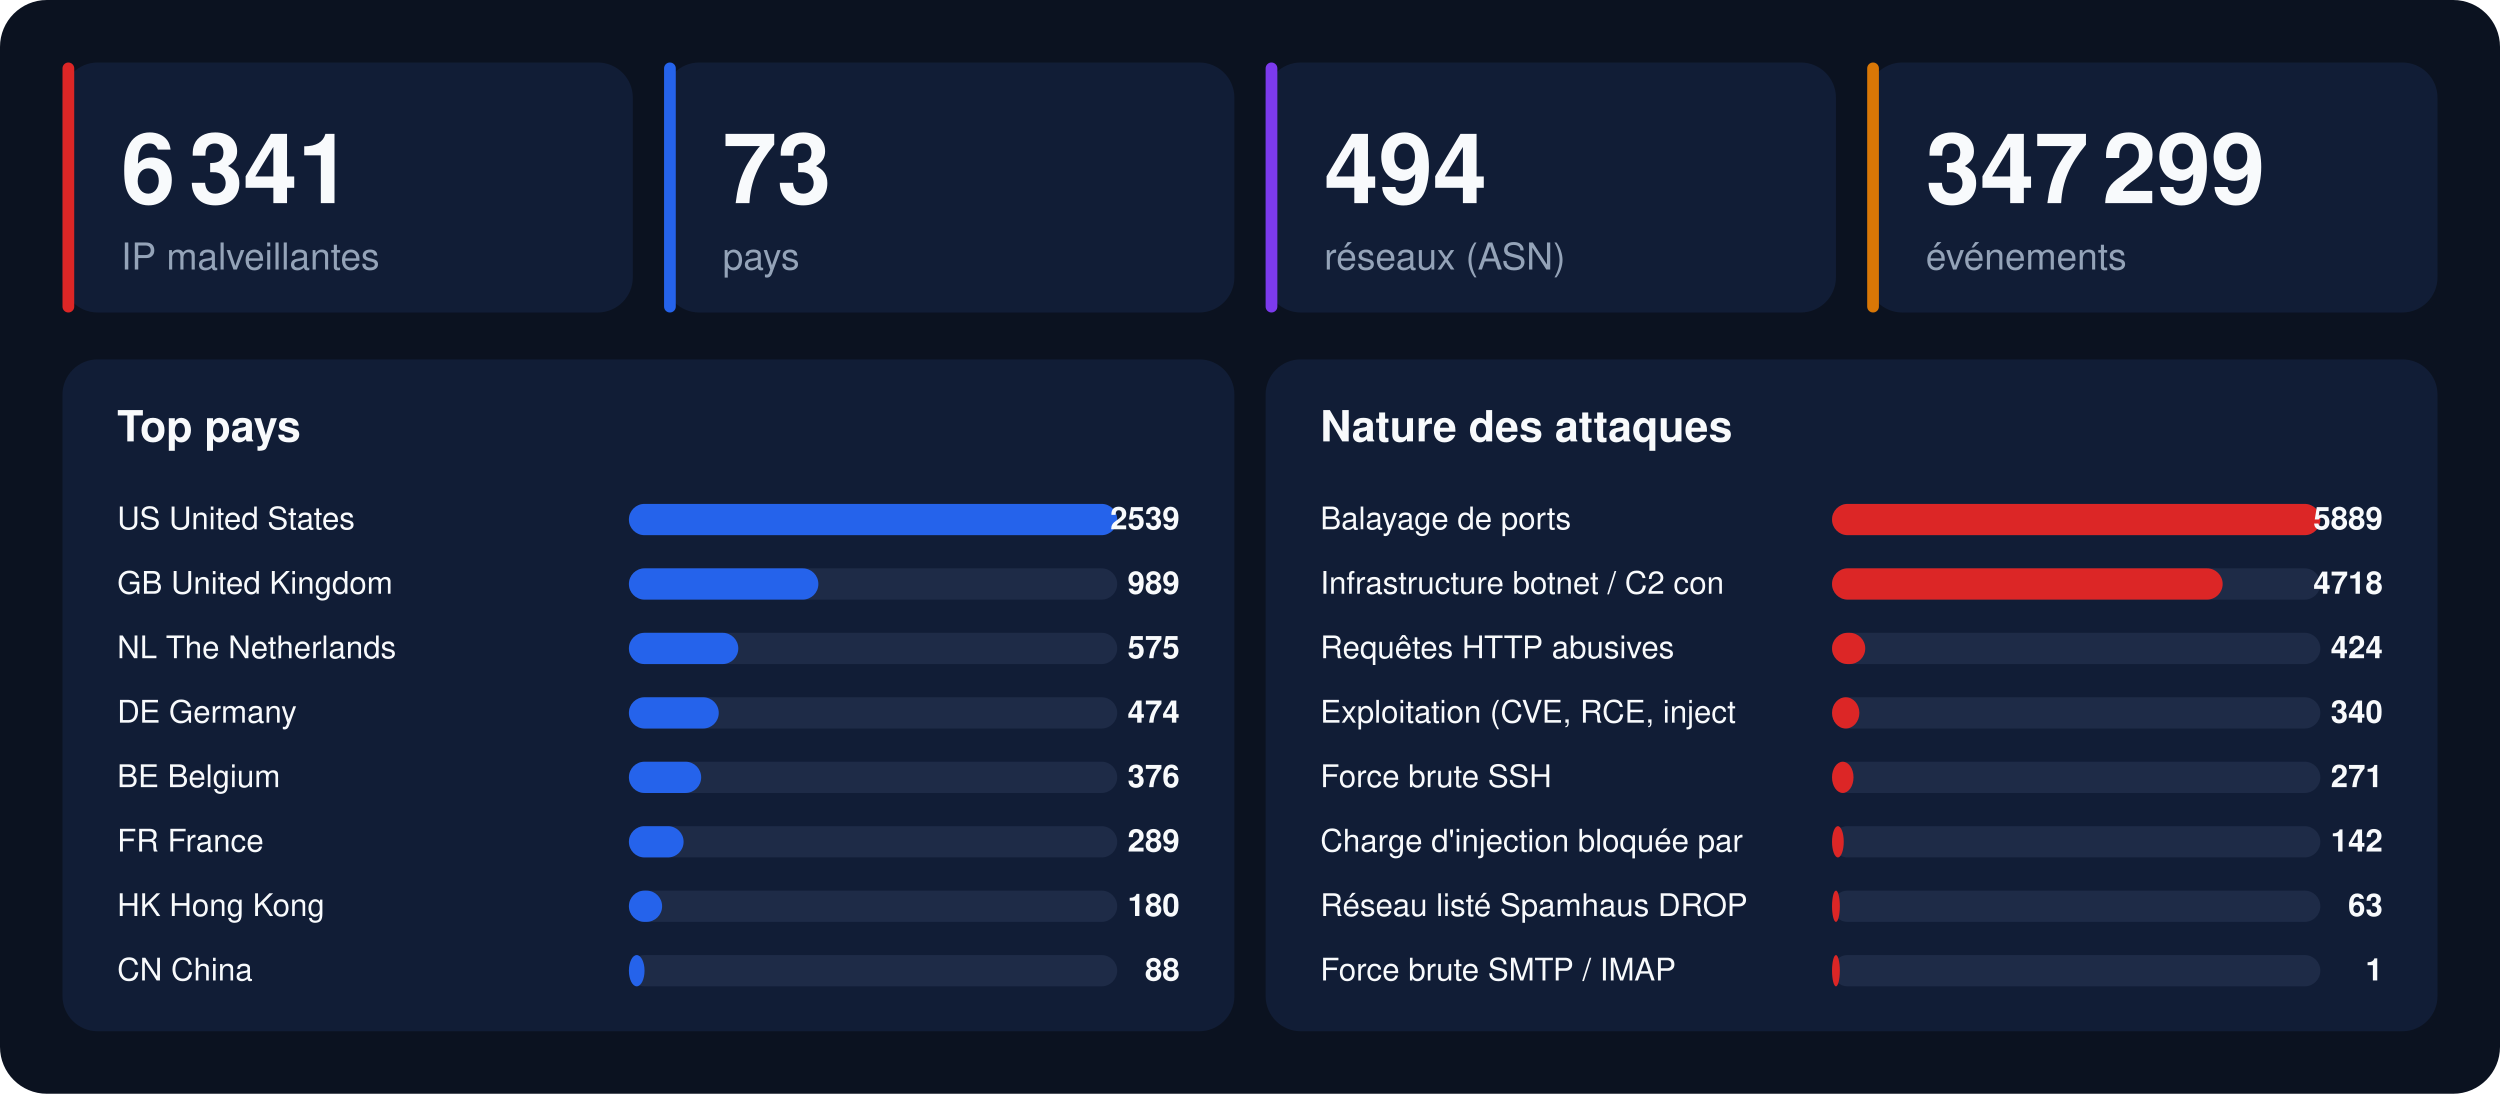
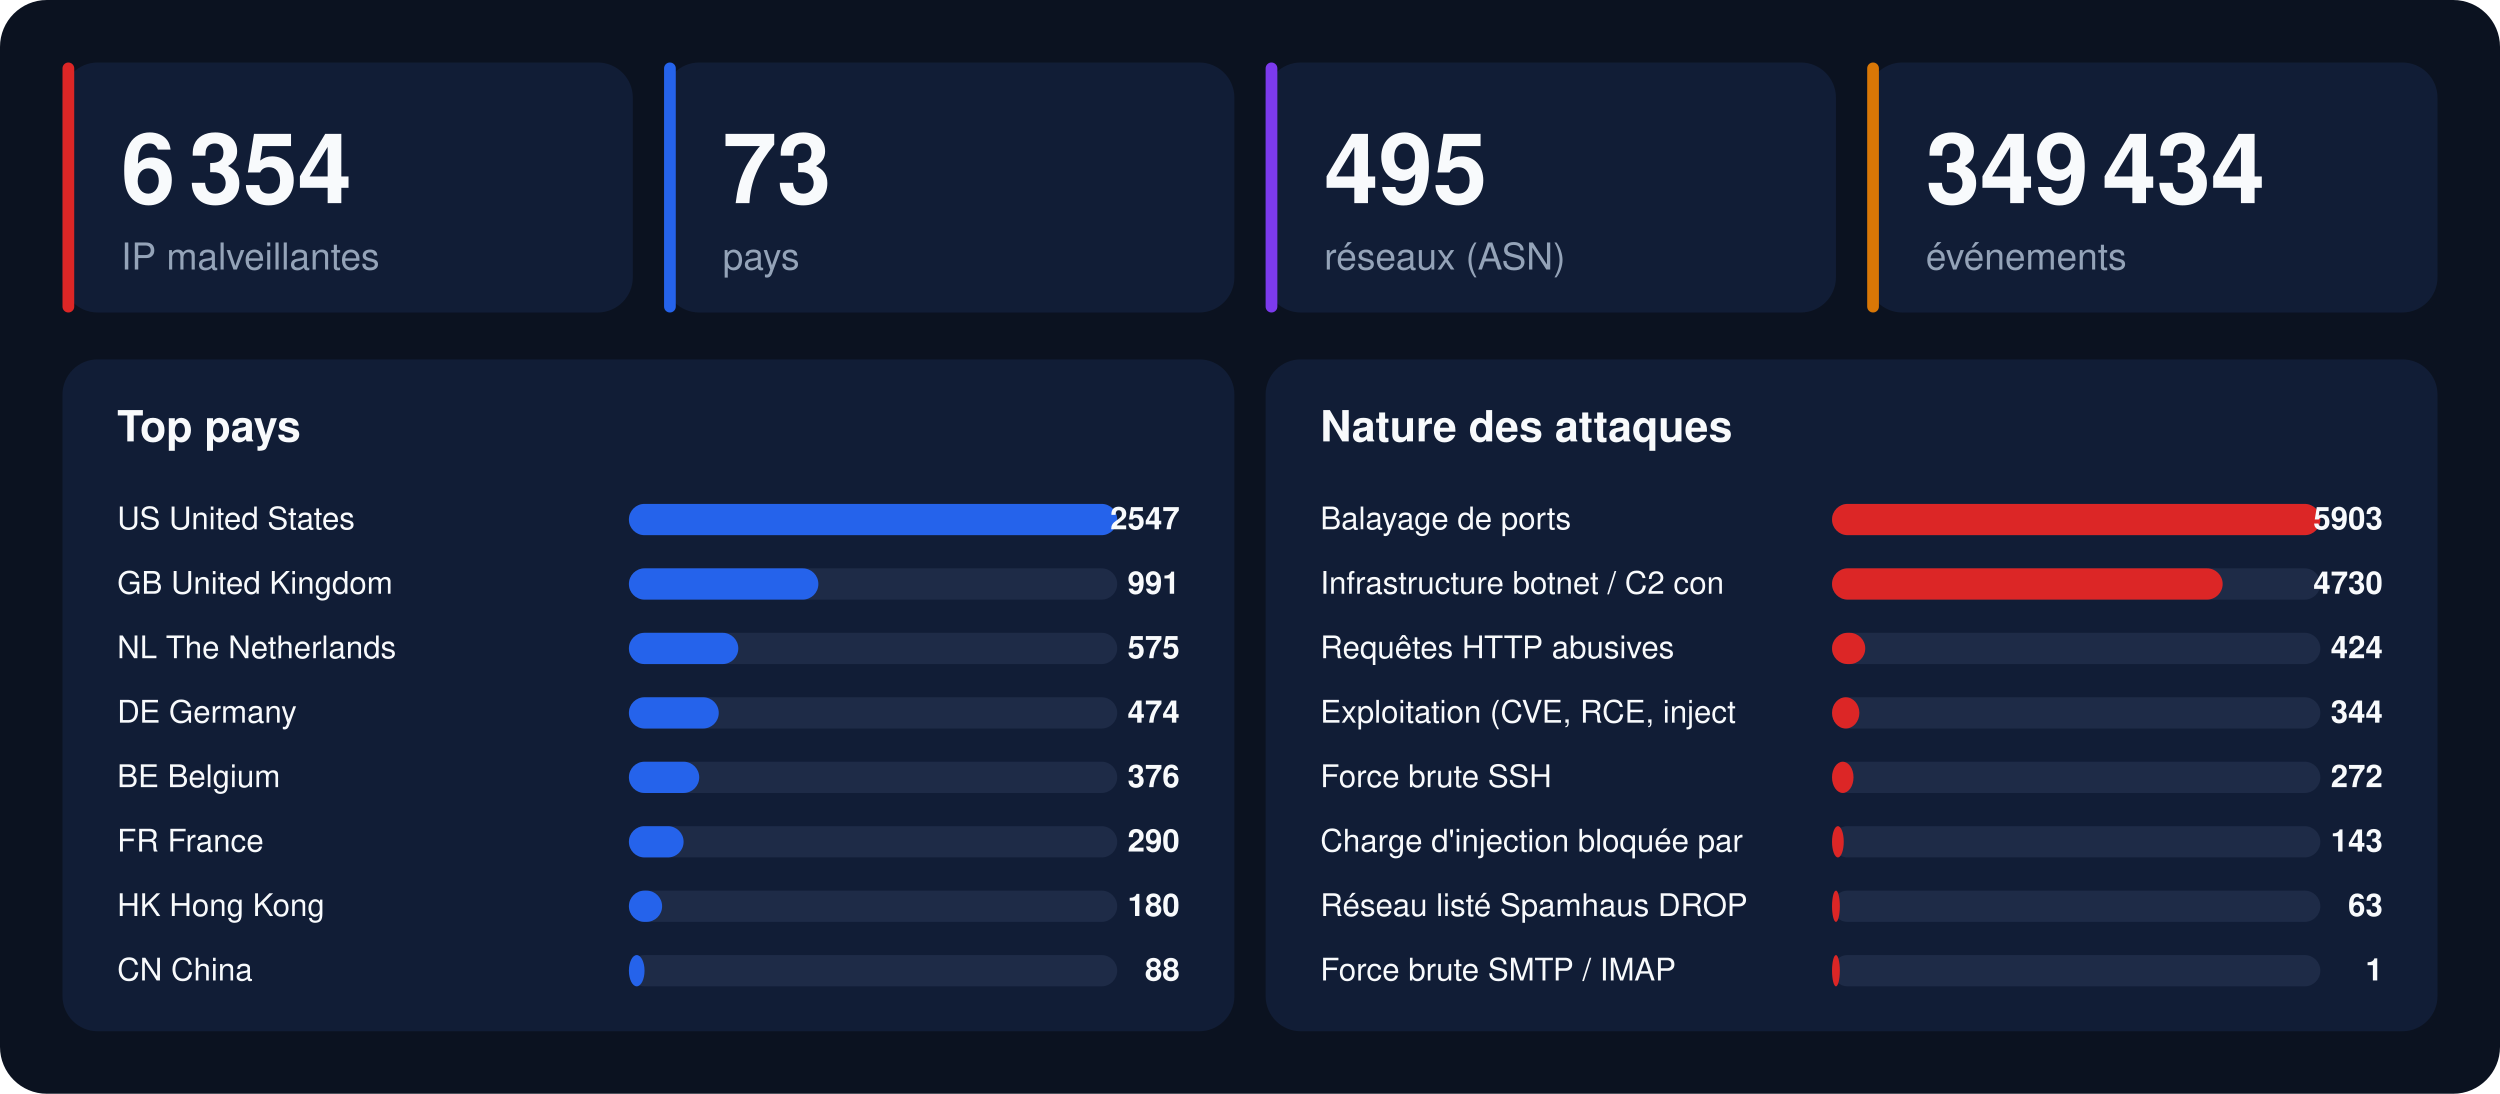
<svg xmlns="http://www.w3.org/2000/svg" width="1280" height="560" viewBox="0 0 1280 560" font-family="-apple-system,BlinkMacSystemFont,'Segoe UI',Helvetica,Arial,sans-serif">
  <rect width="1280" height="560" rx="24" fill="#0b1220" />
  <rect x="32" y="32" width="292" height="128" rx="18" fill="#111d36" />
  <rect x="32" y="32" width="6" height="128" rx="3" fill="#dc2626" />
-   <text x="62" y="104" font-size="50" font-weight="800" fill="#f8fafc">6 341</text>
+   <text x="62" y="104" font-size="50" font-weight="800" fill="#f8fafc">6 354</text>
  <text x="62" y="138" font-size="19" fill="#94a3b8">IP malveillantes</text>
  <rect x="340" y="32" width="292" height="128" rx="18" fill="#111d36" />
  <rect x="340" y="32" width="6" height="128" rx="3" fill="#2563eb" />
  <text x="370" y="104" font-size="50" font-weight="800" fill="#f8fafc">73</text>
  <text x="370" y="138" font-size="19" fill="#94a3b8">pays</text>
  <rect x="648" y="32" width="292" height="128" rx="18" fill="#111d36" />
  <rect x="648" y="32" width="6" height="128" rx="3" fill="#7c3aed" />
-   <text x="678" y="104" font-size="50" font-weight="800" fill="#f8fafc">494</text>
+   <text x="678" y="104" font-size="50" font-weight="800" fill="#f8fafc">495</text>
  <text x="678" y="138" font-size="19" fill="#94a3b8">réseaux (ASN)</text>
  <rect x="956" y="32" width="292" height="128" rx="18" fill="#111d36" />
  <rect x="956" y="32" width="6" height="128" rx="3" fill="#d97706" />
-   <text x="986" y="104" font-size="50" font-weight="800" fill="#f8fafc">347 299</text>
+   <text x="986" y="104" font-size="50" font-weight="800" fill="#f8fafc">349 434</text>
  <text x="986" y="138" font-size="19" fill="#94a3b8">événements</text>
  <rect x="32" y="184" width="600" height="344" rx="18" fill="#111d36" />
  <text x="60" y="226" font-size="22" font-weight="700" fill="#f8fafc">Top pays</text>
  <text x="60" y="271" font-size="16" fill="#f8fafc">US  United States</text>
  <rect x="322" y="258" width="250" height="16" rx="8" fill="#1e2b47" />
  <rect x="322" y="258" width="250" height="16" rx="8" fill="#2563eb" />
-   <text x="604" y="271" font-size="16" font-weight="700" text-anchor="end" fill="#f8fafc">2539</text>
+   <text x="604" y="271" font-size="16" font-weight="700" text-anchor="end" fill="#f8fafc">2547</text>
  <text x="60" y="304" font-size="16" fill="#f8fafc">GB  United Kingdom</text>
  <rect x="322" y="291" width="250" height="16" rx="8" fill="#1e2b47" />
  <rect x="322" y="291" width="97" height="16" rx="8" fill="#2563eb" />
-   <text x="604" y="304" font-size="16" font-weight="700" text-anchor="end" fill="#f8fafc">989</text>
+   <text x="604" y="304" font-size="16" font-weight="700" text-anchor="end" fill="#f8fafc">991</text>
  <text x="60" y="337" font-size="16" fill="#f8fafc">NL  The Netherlands</text>
  <rect x="322" y="324" width="250" height="16" rx="8" fill="#1e2b47" />
  <rect x="322" y="324" width="56" height="16" rx="8" fill="#2563eb" />
  <text x="604" y="337" font-size="16" font-weight="700" text-anchor="end" fill="#f8fafc">575</text>
  <text x="60" y="370" font-size="16" fill="#f8fafc">DE  Germany</text>
  <rect x="322" y="357" width="250" height="16" rx="8" fill="#1e2b47" />
  <rect x="322" y="357" width="46" height="16" rx="8" fill="#2563eb" />
  <text x="604" y="370" font-size="16" font-weight="700" text-anchor="end" fill="#f8fafc">474</text>
  <text x="60" y="403" font-size="16" fill="#f8fafc">BE  Belgium</text>
  <rect x="322" y="390" width="250" height="16" rx="8" fill="#1e2b47" />
-   <rect x="322" y="390" width="37" height="16" rx="8" fill="#2563eb" />
+   <rect x="322" y="390" width="36" height="16" rx="8" fill="#2563eb" />
  <text x="604" y="403" font-size="16" font-weight="700" text-anchor="end" fill="#f8fafc">376</text>
  <text x="60" y="436" font-size="16" fill="#f8fafc">FR  France</text>
  <rect x="322" y="423" width="250" height="16" rx="8" fill="#1e2b47" />
  <rect x="322" y="423" width="28" height="16" rx="8" fill="#2563eb" />
-   <text x="604" y="436" font-size="16" font-weight="700" text-anchor="end" fill="#f8fafc">289</text>
+   <text x="604" y="436" font-size="16" font-weight="700" text-anchor="end" fill="#f8fafc">290</text>
  <text x="60" y="469" font-size="16" fill="#f8fafc">HK  Hong Kong</text>
  <rect x="322" y="456" width="250" height="16" rx="8" fill="#1e2b47" />
  <rect x="322" y="456" width="17" height="16" rx="8" fill="#2563eb" />
  <text x="604" y="469" font-size="16" font-weight="700" text-anchor="end" fill="#f8fafc">180</text>
  <text x="60" y="502" font-size="16" fill="#f8fafc">CN  China</text>
  <rect x="322" y="489" width="250" height="16" rx="8" fill="#1e2b47" />
  <rect x="322" y="489" width="8" height="16" rx="8" fill="#2563eb" />
  <text x="604" y="502" font-size="16" font-weight="700" text-anchor="end" fill="#f8fafc">88</text>
  <rect x="648" y="184" width="600" height="344" rx="18" fill="#111d36" />
  <text x="676" y="226" font-size="22" font-weight="700" fill="#f8fafc">Nature des attaques</text>
  <text x="676" y="271" font-size="16" fill="#f8fafc">Balayage de ports</text>
  <rect x="938" y="258" width="250" height="16" rx="8" fill="#1e2b47" />
  <rect x="938" y="258" width="250" height="16" rx="8" fill="#dc2626" />
-   <text x="1220" y="271" font-size="16" font-weight="700" text-anchor="end" fill="#f8fafc">5889</text>
+   <text x="1220" y="271" font-size="16" font-weight="700" text-anchor="end" fill="#f8fafc">5903</text>
  <text x="676" y="304" font-size="16" fill="#f8fafc">Infrastructure botnet / C2 con</text>
  <rect x="938" y="291" width="250" height="16" rx="8" fill="#1e2b47" />
  <rect x="938" y="291" width="200" height="16" rx="8" fill="#dc2626" />
-   <text x="1220" y="304" font-size="16" font-weight="700" text-anchor="end" fill="#f8fafc">4718</text>
+   <text x="1220" y="304" font-size="16" font-weight="700" text-anchor="end" fill="#f8fafc">4730</text>
  <text x="676" y="337" font-size="16" fill="#f8fafc">Requêtes HTTP abusives</text>
  <rect x="938" y="324" width="250" height="16" rx="8" fill="#1e2b47" />
  <rect x="938" y="324" width="17" height="16" rx="8" fill="#dc2626" />
  <text x="1220" y="337" font-size="16" font-weight="700" text-anchor="end" fill="#f8fafc">424</text>
  <text x="676" y="370" font-size="16" fill="#f8fafc">Exploitation (CVE, RCE, inject</text>
  <rect x="938" y="357" width="250" height="16" rx="8" fill="#1e2b47" />
  <rect x="938" y="357" width="14" height="16" rx="8" fill="#dc2626" />
-   <text x="1220" y="370" font-size="16" font-weight="700" text-anchor="end" fill="#f8fafc">340</text>
+   <text x="1220" y="370" font-size="16" font-weight="700" text-anchor="end" fill="#f8fafc">344</text>
  <text x="676" y="403" font-size="16" fill="#f8fafc">Force brute SSH</text>
  <rect x="938" y="390" width="250" height="16" rx="8" fill="#1e2b47" />
  <rect x="938" y="390" width="11" height="16" rx="8" fill="#dc2626" />
-   <text x="1220" y="403" font-size="16" font-weight="700" text-anchor="end" fill="#f8fafc">271</text>
+   <text x="1220" y="403" font-size="16" font-weight="700" text-anchor="end" fill="#f8fafc">272</text>
  <text x="676" y="436" font-size="16" fill="#f8fafc">Charge d'injection bloquée par</text>
  <rect x="938" y="423" width="250" height="16" rx="8" fill="#1e2b47" />
  <rect x="938" y="423" width="6" height="16" rx="8" fill="#dc2626" />
-   <text x="1220" y="436" font-size="16" font-weight="700" text-anchor="end" fill="#f8fafc">142</text>
+   <text x="1220" y="436" font-size="16" font-weight="700" text-anchor="end" fill="#f8fafc">143</text>
  <text x="676" y="469" font-size="16" fill="#f8fafc">Réseau listé Spamhaus DROP</text>
  <rect x="938" y="456" width="250" height="16" rx="8" fill="#1e2b47" />
  <rect x="938" y="456" width="4" height="16" rx="8" fill="#dc2626" />
  <text x="1220" y="469" font-size="16" font-weight="700" text-anchor="end" fill="#f8fafc">63</text>
  <text x="676" y="502" font-size="16" fill="#f8fafc">Force brute SMTP / IMAP</text>
  <rect x="938" y="489" width="250" height="16" rx="8" fill="#1e2b47" />
  <rect x="938" y="489" width="4" height="16" rx="8" fill="#dc2626" />
  <text x="1220" y="502" font-size="16" font-weight="700" text-anchor="end" fill="#f8fafc">1</text>
</svg>
